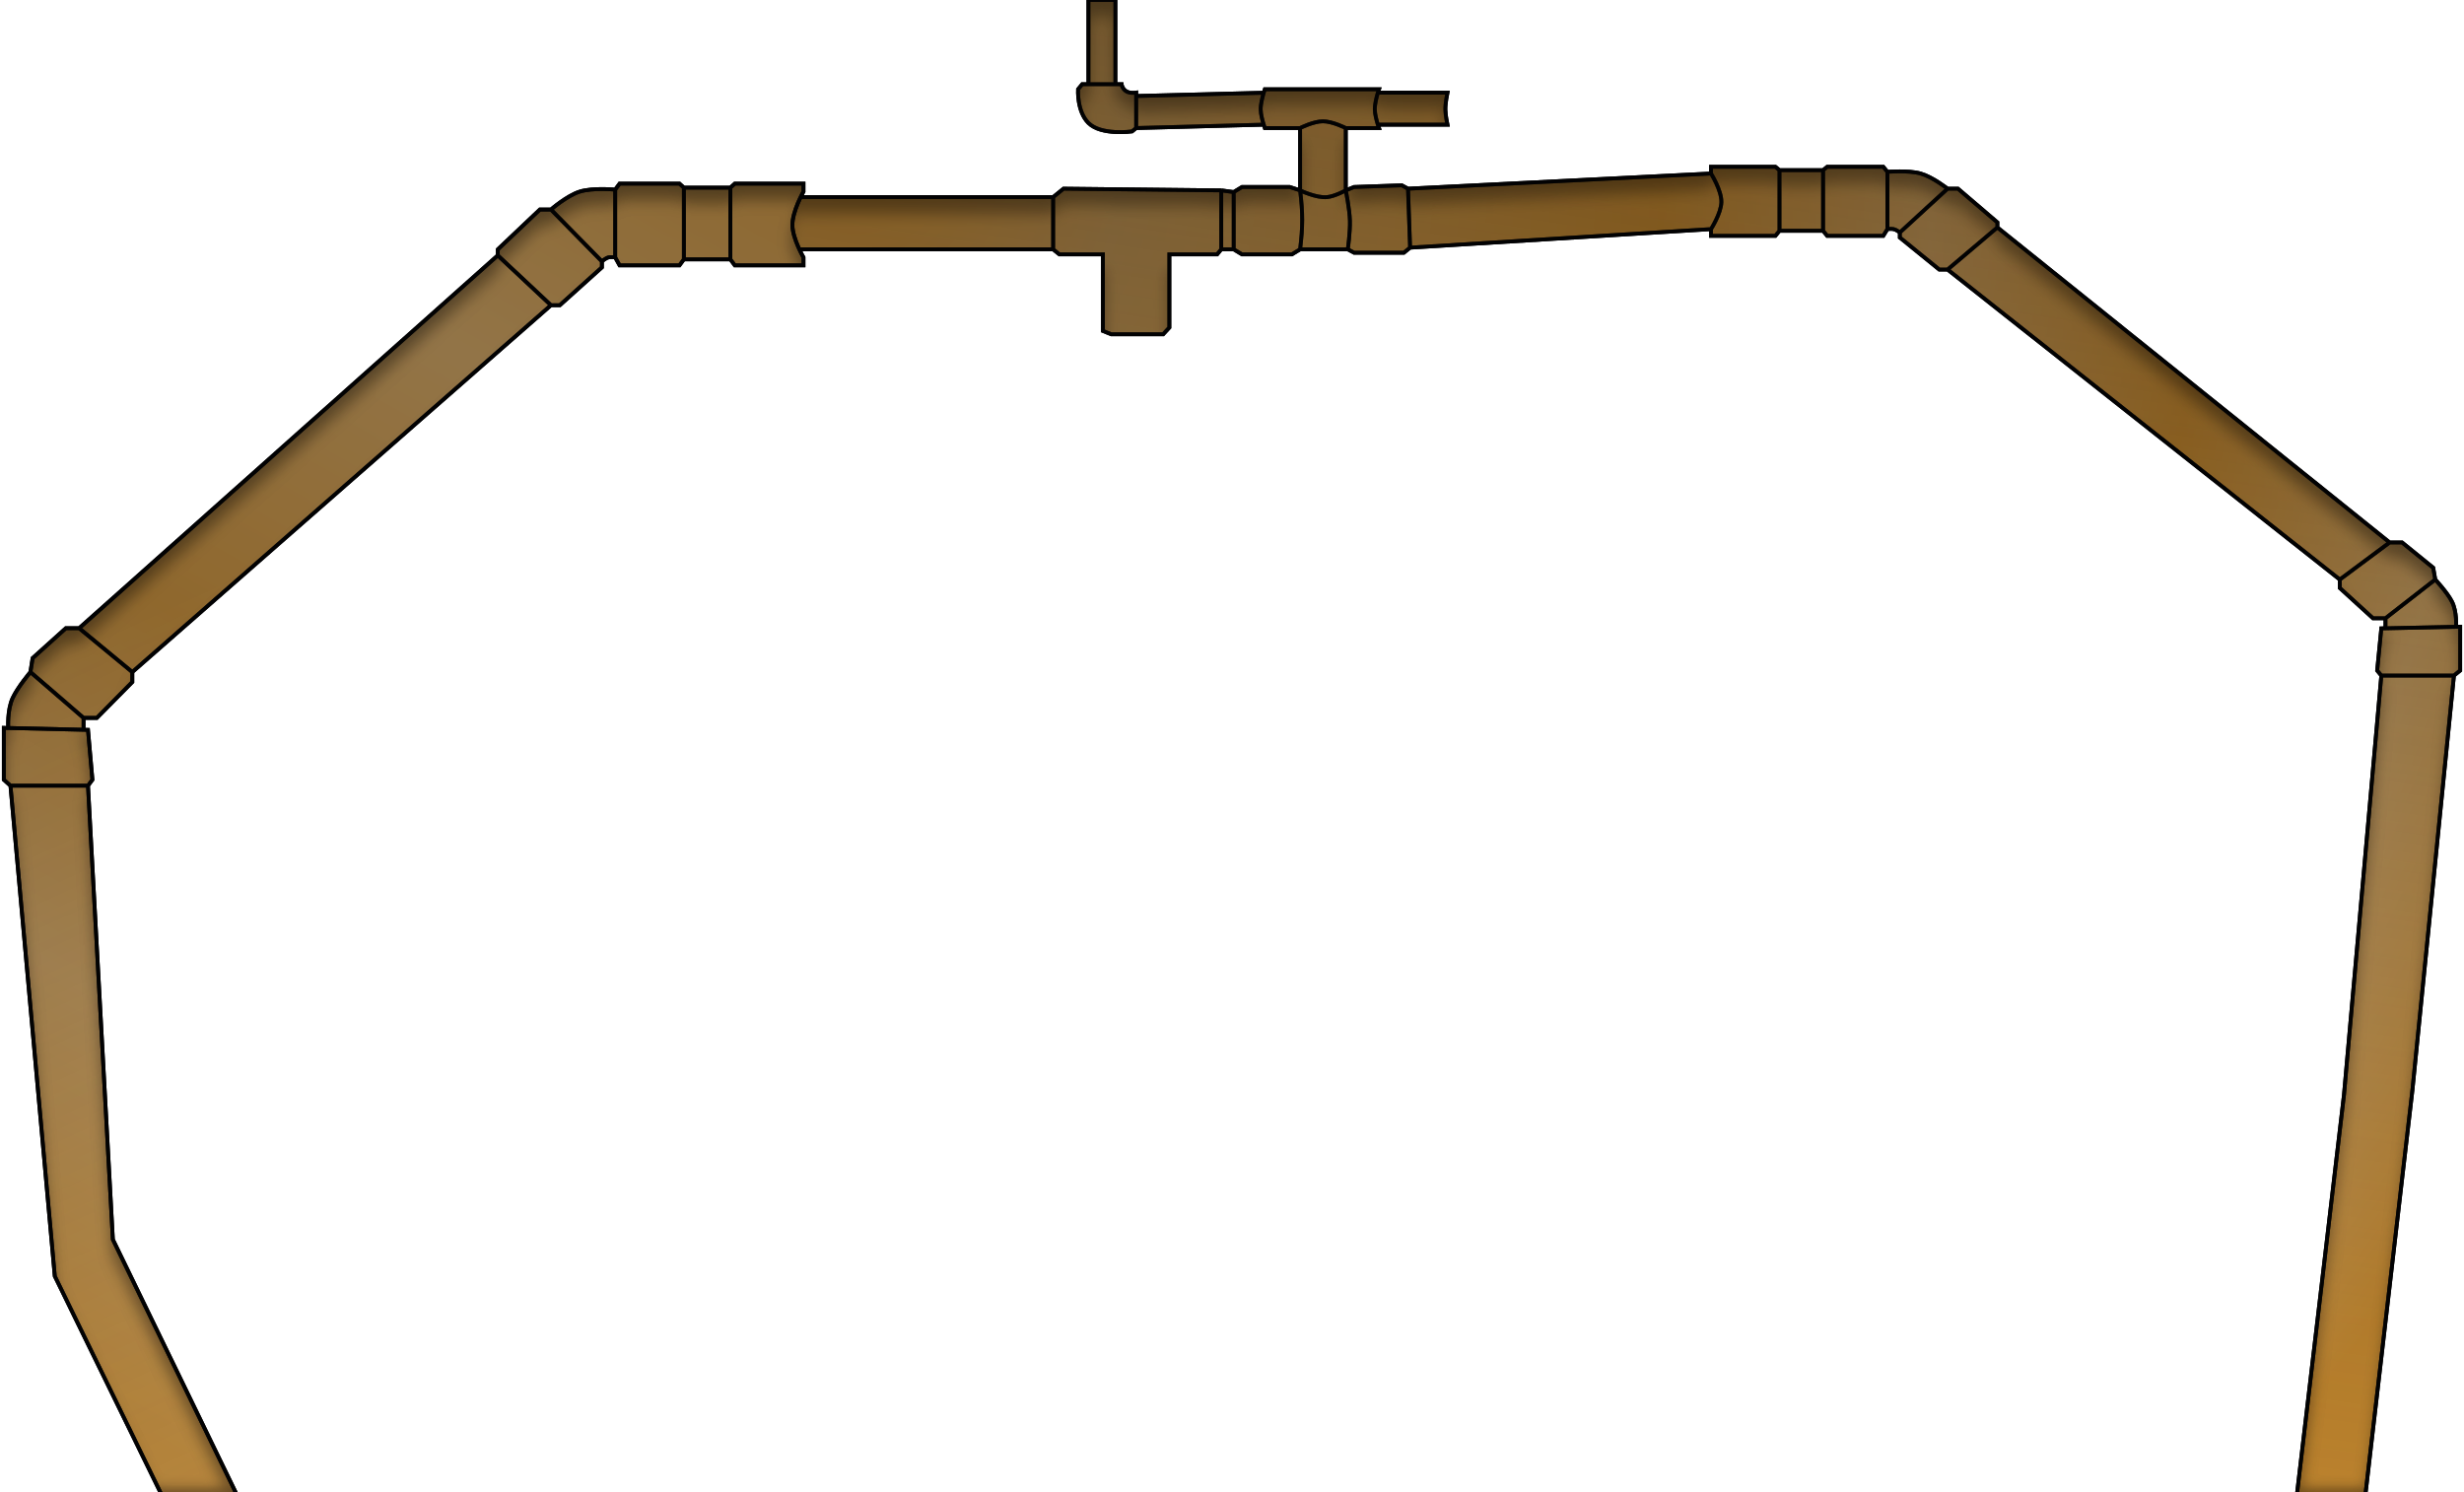
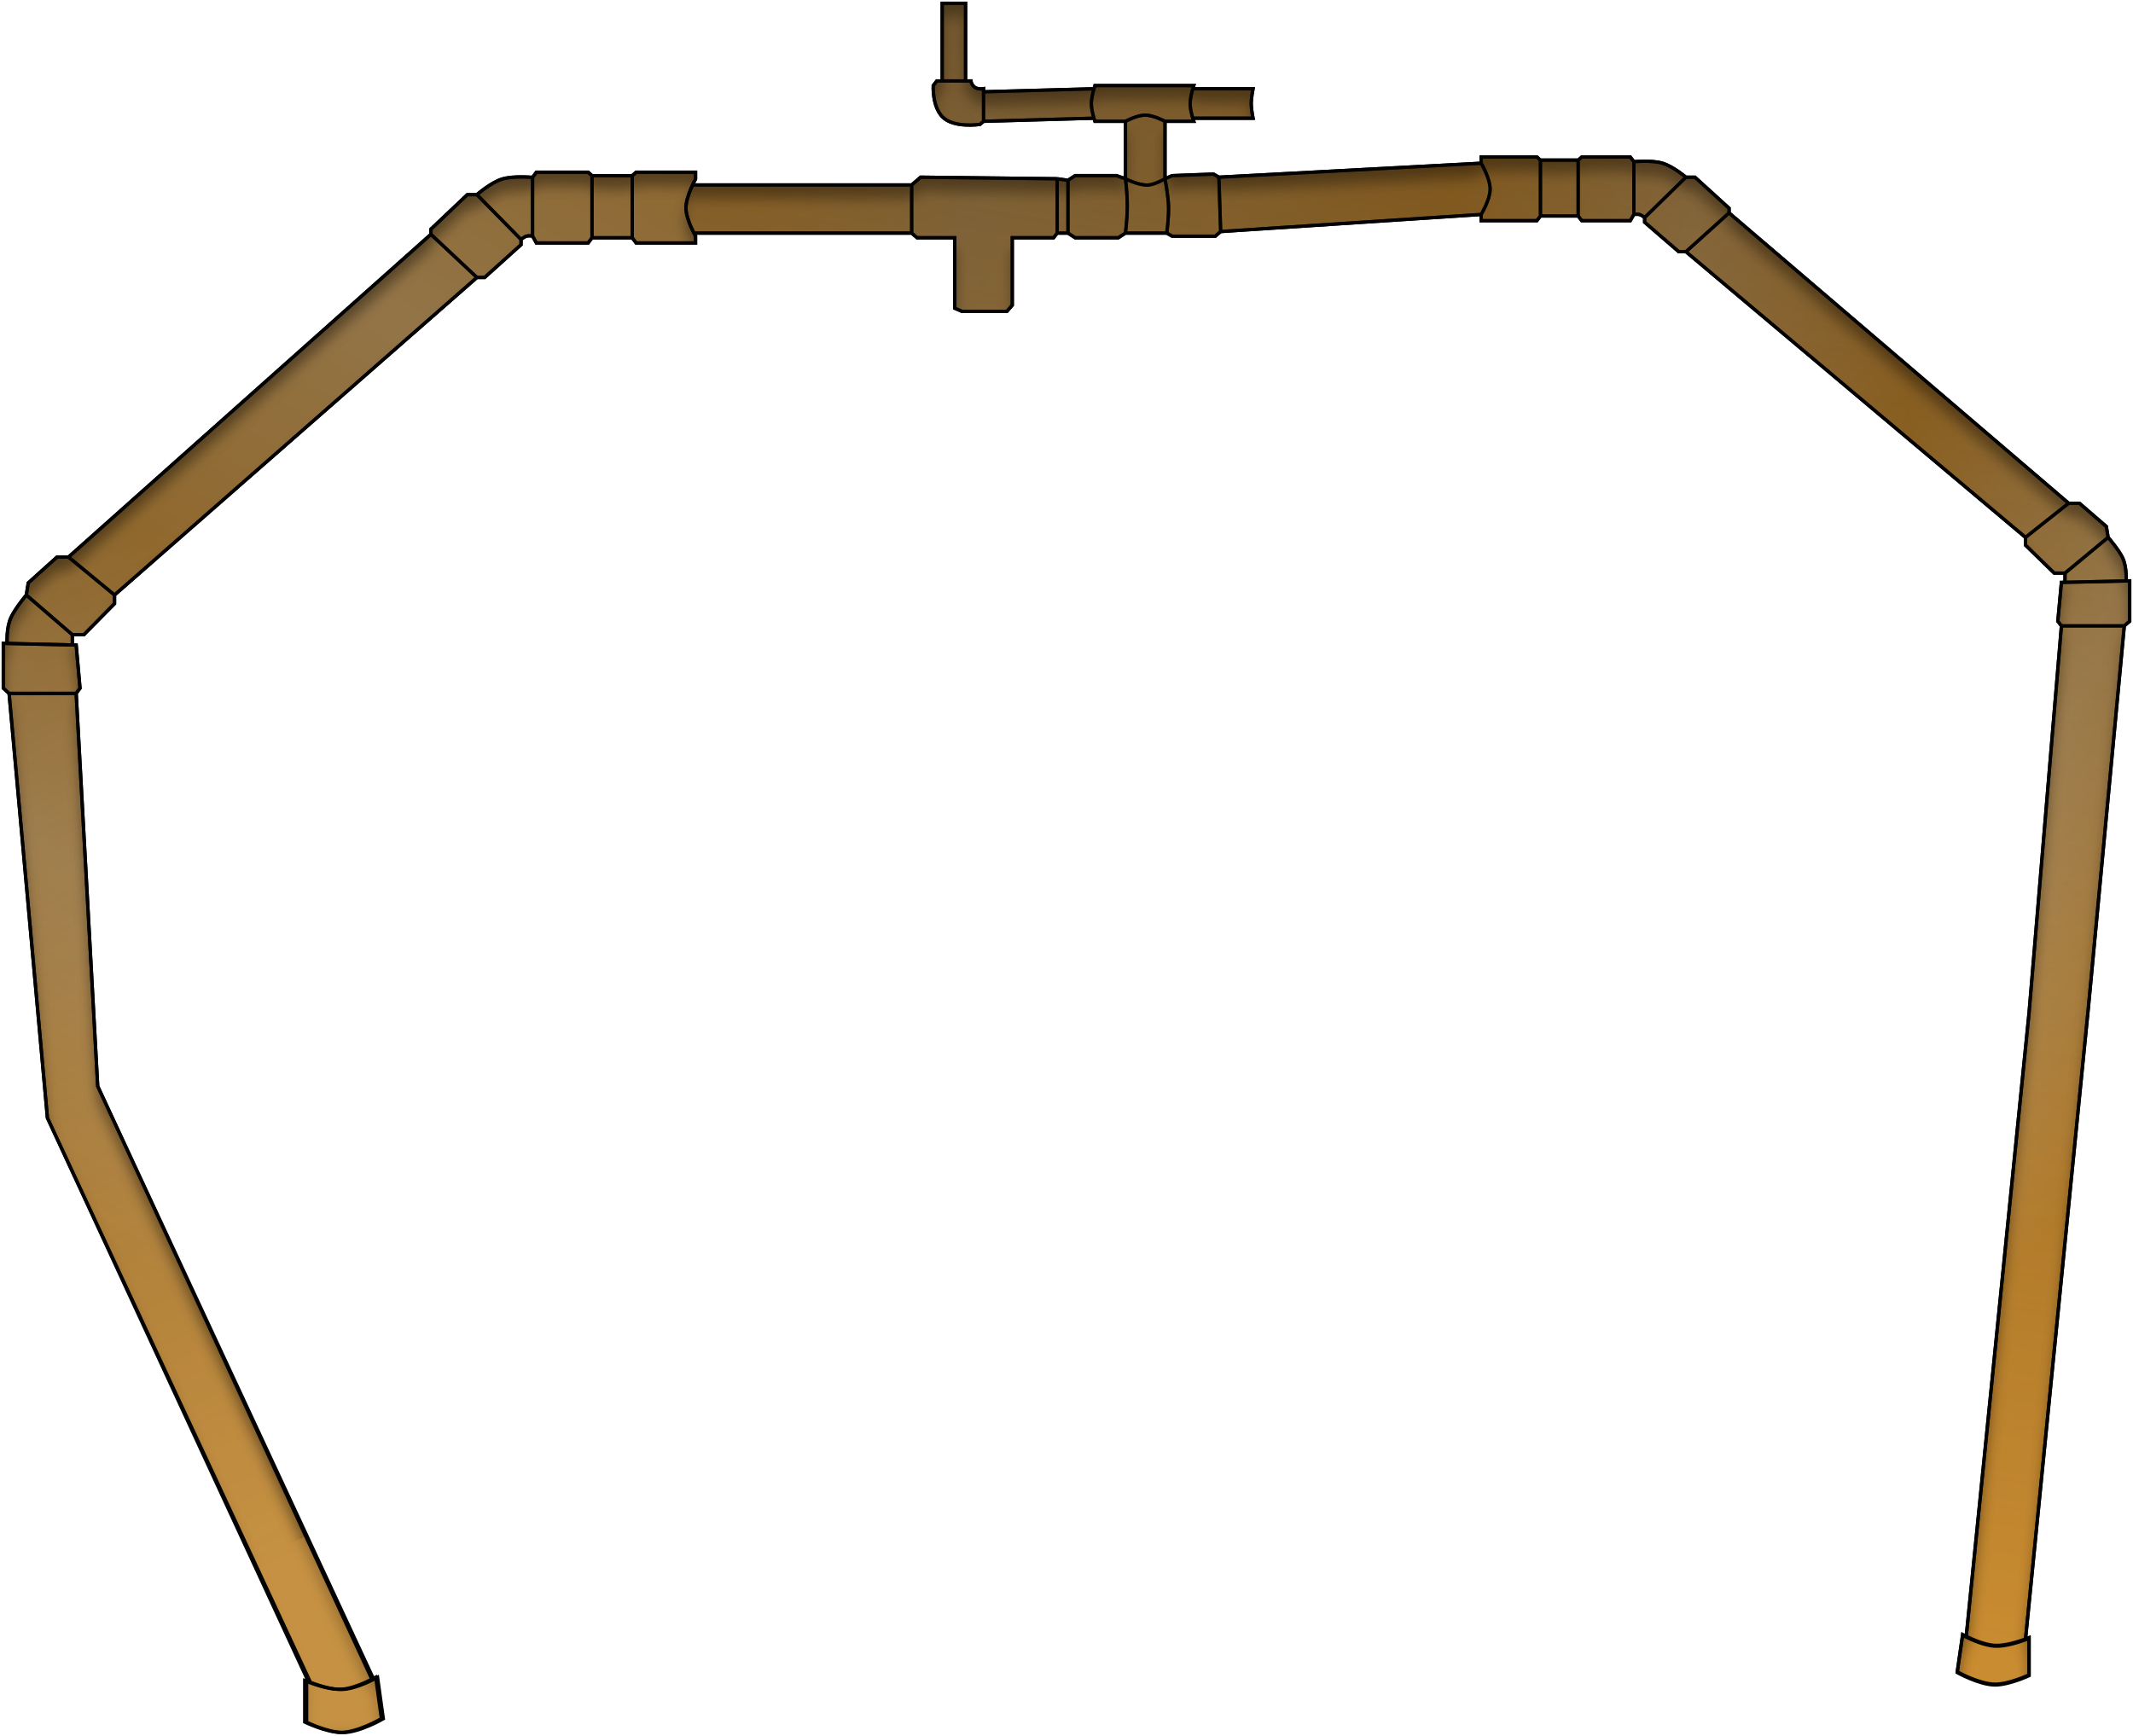
- <svg xmlns="http://www.w3.org/2000/svg" width="644" height="390" viewBox="0 0 644 390" fill="none">
+ <svg xmlns="http://www.w3.org/2000/svg" width="644" height="524" viewBox="0 0 644 524" fill="none">
  <g filter="url(#filter0_i_522_244)">
-     <path d="M613.711 449.174C613.711 449.174 607.625 451.844 603.405 451.816C598.645 451.784 592.015 448.293 592.015 448.293L593.642 437.724C593.642 437.724 594.05 437.934 594.727 438.245L612.626 286.246L622.389 176.592L621.304 175.271L622.389 164.261L623.474 164.238V161.619H620.219L611.541 153.692V151.49L509.028 70.46H506.859L496.553 62.093V60.772C496.553 60.772 495.663 60.055 494.926 59.891C494.313 59.756 493.299 59.891 493.299 59.891L492.214 61.653H477.569L476.485 60.332H465.094L464.01 61.653H447.195V59.892L368.548 64.736L366.921 66.057H353.903L352.276 65.176H339.801L337.631 66.497H324.614L322.444 65.176H319.19L318.105 66.497H305.63V85.619L304.003 87.381H290.443L288.273 86.5V66.497H276.883L275.256 65.176H205L206.627 51.524H275.256L277.968 49.322L319.19 49.763L322.444 50.203L324.614 48.882H337.089L339.801 49.763V33.469H330.58C330.58 33.469 330.456 33.122 330.291 32.588L296.952 33.469L295.867 34.35C295.867 34.35 287.828 35.495 284.477 32.148C281.401 29.075 281.765 23.34 281.765 23.34L282.849 22.019H284.477V0H291.528V22.019H293.155C293.155 22.019 293.241 23.055 294.24 23.78C295.238 24.506 296.952 24.221 296.952 24.221V25.102L330.291 24.245C330.456 23.695 330.58 23.34 330.58 23.34H360.412C360.412 23.34 360.291 23.684 360.13 24.221H378.311C378.311 24.221 377.745 26.896 377.769 28.625C377.79 30.182 378.311 32.588 378.311 32.588H360.122C360.287 33.122 360.412 33.469 360.412 33.469H351.734V49.763L353.903 48.882L366.378 48.442L368.005 49.322L447.195 45.359V43.598H464.01L465.094 44.478H476.485L477.569 43.598H492.214L493.299 44.919C493.299 44.919 498.771 44.45 501.977 45.359C505.139 46.255 509.028 49.322 509.028 49.322H511.74L522.046 58.13V59.451L624.559 141.802H627.813L635.949 148.408L636.491 151.49C636.491 151.49 639.618 154.856 640.83 157.215C642.222 159.922 641.915 163.844 641.915 163.844L643 163.821V175.271L641.373 176.592L630.525 284.925L612.626 439C613.303 438.765 613.711 438.605 613.711 438.605V449.174Z" fill="url(#paint0_radial_522_244)" />
+     <path d="M612.626 506C612.626 506 606.541 508.843 602.32 508.813C597.56 508.779 590.93 505.062 590.93 505.062L592.557 493.811C592.557 493.811 592.965 494.034 593.642 494.365L612.626 305.736L622.389 188.998L621.304 187.592L622.389 175.871L623.474 175.847V173.058H620.219L611.541 164.62V162.275L509.028 76.012H506.859L496.553 67.104V65.698C496.553 65.698 495.663 64.934 494.926 64.76C494.313 64.615 493.299 64.76 493.299 64.76L492.214 66.635H477.569L476.485 65.229H465.094L464.01 66.635H447.195V64.76L368.548 69.917L366.921 71.324H353.903L352.276 70.386H339.801L337.631 71.793H324.614L322.444 70.386H319.19L318.105 71.793H305.63V92.15L304.003 94.025H290.443L288.273 93.087V71.793H276.883L275.256 70.386H205L206.627 55.852H275.256L277.968 53.508L319.19 53.977L322.444 54.446L324.614 53.039H337.089L339.801 53.977V36.631H330.58C330.58 36.631 330.456 36.261 330.291 35.693L296.952 36.631L295.867 37.568C295.867 37.568 287.828 38.787 284.477 35.224C281.401 31.953 281.765 25.848 281.765 25.848L282.849 24.441H284.477V1H291.528V24.441H293.155C293.155 24.441 293.241 25.544 294.24 26.317C295.238 27.089 296.952 26.785 296.952 26.785V27.723L330.291 26.811C330.456 26.225 330.58 25.848 330.58 25.848H360.412C360.412 25.848 360.291 26.214 360.13 26.785H378.311C378.311 26.785 377.745 29.634 377.769 31.474C377.79 33.131 378.311 35.693 378.311 35.693H360.122C360.287 36.261 360.412 36.631 360.412 36.631H351.734V53.977L353.903 53.039L366.378 52.571L368.005 53.508L447.195 49.289V47.414H464.01L465.094 48.351H476.485L477.569 47.414H492.214L493.299 48.82C493.299 48.82 498.771 48.321 501.977 49.289C505.139 50.243 509.028 53.508 509.028 53.508H511.74L522.046 62.885V64.291L624.559 151.961H627.813L635.949 158.994L636.491 162.275C636.491 162.275 639.618 165.858 640.83 168.37C642.222 171.251 641.915 175.427 641.915 175.427L643 175.403V187.592L641.373 188.998L630.525 304.329L611.541 495.169C612.218 494.919 612.626 494.748 612.626 494.748V506Z" fill="url(#paint0_radial_522_244)" />
  </g>
-   <path d="M594.727 438.245C596.559 439.085 600.364 440.662 603.405 440.806C606.529 440.955 610.685 439.673 612.626 439M594.727 438.245C594.05 437.934 593.642 437.724 593.642 437.724L592.015 448.293C592.015 448.293 598.645 451.784 603.405 451.816C607.625 451.844 613.711 449.174 613.711 449.174V438.605C613.711 438.605 613.303 438.765 612.626 439M594.727 438.245L612.626 286.246L622.389 176.592M612.626 439L630.525 284.925L641.373 176.592M641.373 176.592H622.389M641.373 176.592L643 175.271V163.821L641.915 163.844M622.389 176.592L621.304 175.271L622.389 164.261L623.474 164.238M641.915 163.844L623.474 164.238M641.915 163.844C641.915 163.844 642.222 159.922 640.83 157.215C639.618 154.856 636.491 151.49 636.491 151.49M636.491 151.49L623.474 161.619M636.491 151.49L635.949 148.408L627.813 141.802H624.559M623.474 161.619V164.238M623.474 161.619H620.219L611.541 153.692V151.49M624.559 141.802L611.541 151.49M624.559 141.802L522.046 59.451M611.541 151.49L509.028 70.46M522.046 59.451L509.028 70.46M522.046 59.451V58.13L511.74 49.322H509.028M509.028 70.46H506.859L496.553 62.093V60.772M509.028 49.322L496.553 60.772M509.028 49.322C509.028 49.322 505.139 46.255 501.977 45.359C498.771 44.45 493.299 44.919 493.299 44.919M496.553 60.772C496.553 60.772 495.663 60.055 494.926 59.891C494.313 59.756 493.299 59.891 493.299 59.891M493.299 44.919V59.891M493.299 44.919L492.214 43.598H477.569L476.485 44.478M493.299 59.891L492.214 61.653H477.569L476.485 60.332M476.485 44.478V60.332M476.485 44.478H465.094M476.485 60.332H465.094M465.094 44.478V60.332M465.094 44.478L464.01 43.598H447.195V45.359M465.094 60.332L464.01 61.653H447.195V59.892M447.195 45.359C447.195 45.359 449.982 49.746 449.907 52.846C449.837 55.784 447.195 59.892 447.195 59.892M447.195 45.359L368.005 49.322M447.195 59.892L368.548 64.736M368.005 49.322L368.548 64.736M368.005 49.322L366.378 48.442L353.903 48.882L351.734 49.763M368.548 64.736L366.921 66.057H353.903L352.276 65.176M351.734 49.763C351.734 49.763 352.729 54.576 352.818 57.69C352.903 60.618 352.276 65.176 352.276 65.176M351.734 49.763V33.469M351.734 49.763C351.734 49.763 348.923 51.322 346.852 51.524C343.992 51.804 339.801 49.763 339.801 49.763M352.276 65.176H339.801M351.734 33.469C351.734 33.469 348.247 31.707 345.767 31.707C343.288 31.707 339.801 33.469 339.801 33.469M351.734 33.469H360.412C360.412 33.469 360.287 33.122 360.122 32.588M339.801 49.763V33.469M339.801 49.763L337.089 48.882H324.614L322.444 50.203M339.801 49.763C340.541 55.782 340.525 59.158 339.801 65.176M339.801 33.469H330.58C330.58 33.469 330.456 33.122 330.291 32.588M322.444 50.203V65.176M322.444 50.203L319.19 49.763M322.444 65.176L324.614 66.497H337.631L339.801 65.176M322.444 65.176H319.19M360.13 24.221C359.8 25.318 359.302 27.22 359.327 28.625C359.35 29.885 359.809 31.573 360.122 32.588M360.13 24.221C360.291 23.684 360.412 23.34 360.412 23.34H330.58C330.58 23.34 330.456 23.695 330.291 24.245M360.13 24.221H378.311C378.311 24.221 377.745 26.896 377.769 28.625C377.79 30.182 378.311 32.588 378.311 32.588H360.122M330.291 32.588C329.977 31.573 329.518 29.885 329.496 28.625C329.47 27.23 329.961 25.346 330.291 24.245M330.291 32.588L296.952 33.469M296.952 33.469V25.102M296.952 33.469L295.867 34.35C295.867 34.35 287.828 35.495 284.477 32.148C281.401 29.075 281.765 23.34 281.765 23.34L282.849 22.019H284.477M330.291 24.245L296.952 25.102M296.952 25.102V24.221C296.952 24.221 295.238 24.506 294.24 23.78C293.241 23.055 293.155 22.019 293.155 22.019H291.528M291.528 22.019V0H284.477V22.019M291.528 22.019H284.477M319.19 49.763V65.176M319.19 49.763L277.968 49.322L275.256 51.524M319.19 65.176L318.105 66.497H305.63V85.619L304.003 87.381H290.443L288.273 86.5V66.497H276.883L275.256 65.176M275.256 65.176V51.524M275.256 65.176H205L206.627 51.524H275.256" stroke="#020203" />
+   <path d="M593.642 494.365C595.474 495.26 599.279 496.939 602.32 497.092C605.444 497.25 609.6 495.886 611.541 495.169M593.642 494.365C592.965 494.034 592.557 493.811 592.557 493.811L590.93 505.062C590.93 505.062 597.56 508.779 602.32 508.813C606.541 508.843 612.626 506 612.626 506V494.748C612.626 494.748 612.218 494.919 611.541 495.169M593.642 494.365L612.626 305.736L622.389 188.998M611.541 495.169L630.525 304.329L641.373 188.998M641.373 188.998H622.389M641.373 188.998L643 187.592V175.403L641.915 175.427M622.389 188.998L621.304 187.592L622.389 175.871L623.474 175.847M641.915 175.427L623.474 175.847M641.915 175.427C641.915 175.427 642.222 171.251 640.83 168.37C639.618 165.858 636.491 162.275 636.491 162.275M636.491 162.275L623.474 173.058M636.491 162.275L635.949 158.994L627.813 151.961H624.559M623.474 173.058V175.847M623.474 173.058H620.219L611.541 164.62V162.275M624.559 151.961L611.541 162.275M624.559 151.961L522.046 64.291M611.541 162.275L509.028 76.012M522.046 64.291L509.028 76.012M522.046 64.291V62.885L511.74 53.508H509.028M509.028 76.012H506.859L496.553 67.104V65.698M509.028 53.508L496.553 65.698M509.028 53.508C509.028 53.508 505.139 50.243 501.977 49.289C498.771 48.321 493.299 48.82 493.299 48.82M496.553 65.698C496.553 65.698 495.663 64.934 494.926 64.76C494.313 64.615 493.299 64.76 493.299 64.76M493.299 48.82V64.76M493.299 48.82L492.214 47.414H477.569L476.485 48.351M493.299 64.76L492.214 66.635H477.569L476.485 65.229M476.485 48.351V65.229M476.485 48.351H465.094M476.485 65.229H465.094M465.094 48.351V65.229M465.094 48.351L464.01 47.414H447.195V49.289M465.094 65.229L464.01 66.635H447.195V64.76M447.195 49.289C447.195 49.289 449.982 53.959 449.907 57.259C449.837 60.387 447.195 64.76 447.195 64.76M447.195 49.289L368.005 53.508M447.195 64.76L368.548 69.917M368.005 53.508L368.548 69.917M368.005 53.508L366.378 52.571L353.903 53.039L351.734 53.977M368.548 69.917L366.921 71.324H353.903L352.276 70.386M351.734 53.977C351.734 53.977 352.729 59.101 352.818 62.416C352.903 65.533 352.276 70.386 352.276 70.386M351.734 53.977V36.631M351.734 53.977C351.734 53.977 348.923 55.637 346.852 55.852C343.992 56.15 339.801 53.977 339.801 53.977M352.276 70.386H339.801M351.734 36.631C351.734 36.631 348.247 34.755 345.767 34.755C343.288 34.755 339.801 36.631 339.801 36.631M351.734 36.631H360.412C360.412 36.631 360.287 36.261 360.122 35.693M339.801 53.977V36.631M339.801 53.977L337.089 53.039H324.614L322.444 54.446M339.801 53.977C340.541 60.385 340.525 63.979 339.801 70.386M339.801 36.631H330.58C330.58 36.631 330.456 36.261 330.291 35.693M322.444 54.446V70.386M322.444 54.446L319.19 53.977M322.444 70.386L324.614 71.793H337.631L339.801 70.386M322.444 70.386H319.19M360.13 26.785C359.8 27.953 359.302 29.978 359.327 31.474C359.35 32.815 359.809 34.613 360.122 35.693M360.13 26.785C360.291 26.214 360.412 25.848 360.412 25.848H330.58C330.58 25.848 330.456 26.225 330.291 26.811M360.13 26.785H378.311C378.311 26.785 377.745 29.634 377.769 31.474C377.79 33.131 378.311 35.693 378.311 35.693H360.122M330.291 35.693C329.977 34.613 329.518 32.815 329.496 31.474C329.47 29.989 329.961 27.983 330.291 26.811M330.291 35.693L296.952 36.631M296.952 36.631V27.723M296.952 36.631L295.867 37.568C295.867 37.568 287.828 38.787 284.477 35.224C281.401 31.953 281.765 25.848 281.765 25.848L282.849 24.441H284.477M330.291 26.811L296.952 27.723M296.952 27.723V26.785C296.952 26.785 295.238 27.089 294.24 26.317C293.241 25.544 293.155 24.441 293.155 24.441H291.528M291.528 24.441V1H284.477V24.441M291.528 24.441H284.477M319.19 53.977V70.386M319.19 53.977L277.968 53.508L275.256 55.852M319.19 70.386L318.105 71.793H305.63V92.15L304.003 94.025H290.443L288.273 93.087V71.793H276.883L275.256 70.386M275.256 70.386V55.852M275.256 70.386H205L206.627 55.852H275.256" stroke="#020203" />
  <g filter="url(#filter1_i_522_244)">
-     <path d="M613.711 449.174C613.711 449.174 607.625 451.844 603.405 451.816C598.645 451.784 592.015 448.293 592.015 448.293L593.642 437.724C593.642 437.724 594.05 437.934 594.727 438.245L612.626 286.246L622.389 176.592L621.304 175.271L622.389 164.261L623.474 164.238V161.619H620.219L611.541 153.692V151.49L509.028 70.46H506.859L496.553 62.093V60.772C496.553 60.772 495.663 60.055 494.926 59.891C494.313 59.756 493.299 59.891 493.299 59.891L492.214 61.653H477.569L476.485 60.332H465.094L464.01 61.653H447.195V59.892L368.548 64.736L366.921 66.057H353.903L352.276 65.176H339.801L337.631 66.497H324.614L322.444 65.176H319.19L318.105 66.497H305.63V85.619L304.003 87.381H290.443L288.273 86.5V66.497H276.883L275.256 65.176H205L206.627 51.524H275.256L277.968 49.322L319.19 49.763L322.444 50.203L324.614 48.882H337.089L339.801 49.763V33.469H330.58C330.58 33.469 330.456 33.122 330.291 32.588L296.952 33.469L295.867 34.35C295.867 34.35 287.828 35.495 284.477 32.148C281.401 29.075 281.765 23.34 281.765 23.34L282.849 22.019H284.477V0H291.528V22.019H293.155C293.155 22.019 293.241 23.055 294.24 23.78C295.238 24.506 296.952 24.221 296.952 24.221V25.102L330.291 24.245C330.456 23.695 330.58 23.34 330.58 23.34H360.412C360.412 23.34 360.291 23.684 360.13 24.221H378.311C378.311 24.221 377.745 26.896 377.769 28.625C377.79 30.182 378.311 32.588 378.311 32.588H360.122C360.287 33.122 360.412 33.469 360.412 33.469H351.734V49.763L353.903 48.882L366.378 48.442L368.005 49.322L447.195 45.359V43.598H464.01L465.094 44.478H476.485L477.569 43.598H492.214L493.299 44.919C493.299 44.919 498.771 44.45 501.977 45.359C505.139 46.255 509.028 49.322 509.028 49.322H511.74L522.046 58.13V59.451L624.559 141.802H627.813L635.949 148.408L636.491 151.49C636.491 151.49 639.618 154.856 640.83 157.215C642.222 159.922 641.915 163.844 641.915 163.844L643 163.821V175.271L641.373 176.592L630.525 284.925L612.626 439C613.303 438.765 613.711 438.605 613.711 438.605V449.174Z" fill="url(#paint1_linear_522_244)" fill-opacity="0.65" />
+     <path d="M612.626 505.752C612.626 505.752 606.541 508.594 602.32 508.565C597.56 508.531 590.93 504.814 590.93 504.814L592.557 493.562C592.557 493.562 592.965 493.786 593.642 494.117L612.626 305.736L622.389 188.998L621.304 187.592L622.389 175.871L623.474 175.847V173.058H620.219L611.541 164.62V162.275L509.028 76.012H506.859L496.553 67.104V65.698C496.553 65.698 495.663 64.934 494.926 64.76C494.313 64.615 493.299 64.76 493.299 64.76L492.214 66.635H477.569L476.485 65.229H465.094L464.01 66.635H447.195V64.76L368.548 69.917L366.921 71.324H353.903L352.276 70.386H339.801L337.631 71.793H324.614L322.444 70.386H319.19L318.105 71.793H305.63V92.15L304.003 94.025H290.443L288.273 93.087V71.793H276.883L275.256 70.386H205L206.627 55.852H275.256L277.968 53.508L319.19 53.977L322.444 54.446L324.614 53.039H337.089L339.801 53.977V36.631H330.58C330.58 36.631 330.456 36.261 330.291 35.693L296.952 36.631L295.867 37.568C295.867 37.568 287.828 38.787 284.477 35.224C281.401 31.953 281.765 25.848 281.765 25.848L282.849 24.441H284.477V1H291.528V24.441H293.155C293.155 24.441 293.241 25.544 294.24 26.317C295.238 27.089 296.952 26.785 296.952 26.785V27.723L330.291 26.811C330.456 26.225 330.58 25.848 330.58 25.848H360.412C360.412 25.848 360.291 26.214 360.13 26.785H378.311C378.311 26.785 377.745 29.634 377.769 31.474C377.79 33.131 378.311 35.693 378.311 35.693H360.122C360.287 36.261 360.412 36.631 360.412 36.631H351.734V53.977L353.903 53.039L366.378 52.571L368.005 53.508L447.195 49.289V47.414H464.01L465.094 48.351H476.485L477.569 47.414H492.214L493.299 48.82C493.299 48.82 498.771 48.321 501.977 49.289C505.139 50.243 509.028 53.508 509.028 53.508H511.74L522.046 62.885V64.291L624.559 151.961H627.813L635.949 158.994L636.491 162.275C636.491 162.275 639.618 165.858 640.83 168.37C642.222 171.251 641.915 175.427 641.915 175.427L643 175.403V187.592L641.373 188.998L630.525 304.329L611.541 494.921C612.218 494.671 612.626 494.5 612.626 494.5V505.752Z" fill="url(#paint1_linear_522_244)" fill-opacity="0.65" />
  </g>
-   <path d="M594.727 438.245C596.559 439.085 600.364 440.662 603.405 440.806C606.529 440.955 610.685 439.673 612.626 439M594.727 438.245C594.05 437.934 593.642 437.724 593.642 437.724L592.015 448.293C592.015 448.293 598.645 451.784 603.405 451.816C607.625 451.844 613.711 449.174 613.711 449.174V438.605C613.711 438.605 613.303 438.765 612.626 439M594.727 438.245L612.626 286.246L622.389 176.592M612.626 439L630.525 284.925L641.373 176.592M641.373 176.592H622.389M641.373 176.592L643 175.271V163.821L641.915 163.844M622.389 176.592L621.304 175.271L622.389 164.261L623.474 164.238M641.915 163.844L623.474 164.238M641.915 163.844C641.915 163.844 642.222 159.922 640.83 157.215C639.618 154.856 636.491 151.49 636.491 151.49M636.491 151.49L623.474 161.619M636.491 151.49L635.949 148.408L627.813 141.802H624.559M623.474 161.619V164.238M623.474 161.619H620.219L611.541 153.692V151.49M624.559 141.802L611.541 151.49M624.559 141.802L522.046 59.451M611.541 151.49L509.028 70.46M522.046 59.451L509.028 70.46M522.046 59.451V58.13L511.74 49.322H509.028M509.028 70.46H506.859L496.553 62.093V60.772M509.028 49.322L496.553 60.772M509.028 49.322C509.028 49.322 505.139 46.255 501.977 45.359C498.771 44.45 493.299 44.919 493.299 44.919M496.553 60.772C496.553 60.772 495.663 60.055 494.926 59.891C494.313 59.756 493.299 59.891 493.299 59.891M493.299 44.919V59.891M493.299 44.919L492.214 43.598H477.569L476.485 44.478M493.299 59.891L492.214 61.653H477.569L476.485 60.332M476.485 44.478V60.332M476.485 44.478H465.094M476.485 60.332H465.094M465.094 44.478V60.332M465.094 44.478L464.01 43.598H447.195V45.359M465.094 60.332L464.01 61.653H447.195V59.892M447.195 45.359C447.195 45.359 449.982 49.746 449.907 52.846C449.837 55.784 447.195 59.892 447.195 59.892M447.195 45.359L368.005 49.322M447.195 59.892L368.548 64.736M368.005 49.322L368.548 64.736M368.005 49.322L366.378 48.442L353.903 48.882L351.734 49.763M368.548 64.736L366.921 66.057H353.903L352.276 65.176M351.734 49.763C351.734 49.763 352.729 54.576 352.818 57.69C352.903 60.618 352.276 65.176 352.276 65.176M351.734 49.763V33.469M351.734 49.763C351.734 49.763 348.923 51.322 346.852 51.524C343.992 51.804 339.801 49.763 339.801 49.763M352.276 65.176H339.801M351.734 33.469C351.734 33.469 348.247 31.707 345.767 31.707C343.288 31.707 339.801 33.469 339.801 33.469M351.734 33.469H360.412C360.412 33.469 360.287 33.122 360.122 32.588M339.801 49.763V33.469M339.801 49.763L337.089 48.882H324.614L322.444 50.203M339.801 49.763C340.541 55.782 340.525 59.158 339.801 65.176M339.801 33.469H330.58C330.58 33.469 330.456 33.122 330.291 32.588M322.444 50.203V65.176M322.444 50.203L319.19 49.763M322.444 65.176L324.614 66.497H337.631L339.801 65.176M322.444 65.176H319.19M360.13 24.221C359.8 25.318 359.302 27.22 359.327 28.625C359.35 29.885 359.809 31.573 360.122 32.588M360.13 24.221C360.291 23.684 360.412 23.34 360.412 23.34H330.58C330.58 23.34 330.456 23.695 330.291 24.245M360.13 24.221H378.311C378.311 24.221 377.745 26.896 377.769 28.625C377.79 30.182 378.311 32.588 378.311 32.588H360.122M330.291 32.588C329.977 31.573 329.518 29.885 329.496 28.625C329.47 27.23 329.961 25.346 330.291 24.245M330.291 32.588L296.952 33.469M296.952 33.469V25.102M296.952 33.469L295.867 34.35C295.867 34.35 287.828 35.495 284.477 32.148C281.401 29.075 281.765 23.34 281.765 23.34L282.849 22.019H284.477M330.291 24.245L296.952 25.102M296.952 25.102V24.221C296.952 24.221 295.238 24.506 294.24 23.78C293.241 23.055 293.155 22.019 293.155 22.019H291.528M291.528 22.019V0H284.477V22.019M291.528 22.019H284.477M319.19 49.763V65.176M319.19 49.763L277.968 49.322L275.256 51.524M319.19 65.176L318.105 66.497H305.63V85.619L304.003 87.381H290.443L288.273 86.5V66.497H276.883L275.256 65.176M275.256 65.176V51.524M275.256 65.176H205L206.627 51.524H275.256" stroke="#020203" />
+   <path d="M593.642 494.117C595.474 495.012 599.279 496.691 602.32 496.844C605.444 497.002 609.6 495.637 611.541 494.921M593.642 494.117C592.965 493.786 592.557 493.562 592.557 493.562L590.93 504.814C590.93 504.814 597.56 508.531 602.32 508.565C606.541 508.594 612.626 505.752 612.626 505.752V494.5C612.626 494.5 612.218 494.671 611.541 494.921M593.642 494.117L612.626 305.736L622.389 188.998M611.541 494.921L630.525 304.329L641.373 188.998M641.373 188.998H622.389M641.373 188.998L643 187.592V175.403L641.915 175.427M622.389 188.998L621.304 187.592L622.389 175.871L623.474 175.847M641.915 175.427L623.474 175.847M641.915 175.427C641.915 175.427 642.222 171.251 640.83 168.37C639.618 165.858 636.491 162.275 636.491 162.275M636.491 162.275L623.474 173.058M636.491 162.275L635.949 158.994L627.813 151.961H624.559M623.474 173.058V175.847M623.474 173.058H620.219L611.541 164.62V162.275M624.559 151.961L611.541 162.275M624.559 151.961L522.046 64.291M611.541 162.275L509.028 76.012M522.046 64.291L509.028 76.012M522.046 64.291V62.885L511.74 53.508H509.028M509.028 76.012H506.859L496.553 67.104V65.698M509.028 53.508L496.553 65.698M509.028 53.508C509.028 53.508 505.139 50.243 501.977 49.289C498.771 48.321 493.299 48.82 493.299 48.82M496.553 65.698C496.553 65.698 495.663 64.934 494.926 64.76C494.313 64.615 493.299 64.76 493.299 64.76M493.299 48.82V64.76M493.299 48.82L492.214 47.414H477.569L476.485 48.351M493.299 64.76L492.214 66.635H477.569L476.485 65.229M476.485 48.351V65.229M476.485 48.351H465.094M476.485 65.229H465.094M465.094 48.351V65.229M465.094 48.351L464.01 47.414H447.195V49.289M465.094 65.229L464.01 66.635H447.195V64.76M447.195 49.289C447.195 49.289 449.982 53.959 449.907 57.259C449.837 60.387 447.195 64.76 447.195 64.76M447.195 49.289L368.005 53.508M447.195 64.76L368.548 69.917M368.005 53.508L368.548 69.917M368.005 53.508L366.378 52.571L353.903 53.039L351.734 53.977M368.548 69.917L366.921 71.324H353.903L352.276 70.386M351.734 53.977C351.734 53.977 352.729 59.101 352.818 62.416C352.903 65.533 352.276 70.386 352.276 70.386M351.734 53.977V36.631M351.734 53.977C351.734 53.977 348.923 55.637 346.852 55.852C343.992 56.15 339.801 53.977 339.801 53.977M352.276 70.386H339.801M351.734 36.631C351.734 36.631 348.247 34.755 345.767 34.755C343.288 34.755 339.801 36.631 339.801 36.631M351.734 36.631H360.412C360.412 36.631 360.287 36.261 360.122 35.693M339.801 53.977V36.631M339.801 53.977L337.089 53.039H324.614L322.444 54.446M339.801 53.977C340.541 60.385 340.525 63.979 339.801 70.386M339.801 36.631H330.58C330.58 36.631 330.456 36.261 330.291 35.693M322.444 54.446V70.386M322.444 54.446L319.19 53.977M322.444 70.386L324.614 71.793H337.631L339.801 70.386M322.444 70.386H319.19M360.13 26.785C359.8 27.953 359.302 29.978 359.327 31.474C359.35 32.815 359.809 34.613 360.122 35.693M360.13 26.785C360.291 26.214 360.412 25.848 360.412 25.848H330.58C330.58 25.848 330.456 26.225 330.291 26.811M360.13 26.785H378.311C378.311 26.785 377.745 29.634 377.769 31.474C377.79 33.131 378.311 35.693 378.311 35.693H360.122M330.291 35.693C329.977 34.613 329.518 32.815 329.496 31.474C329.47 29.989 329.961 27.983 330.291 26.811M330.291 35.693L296.952 36.631M296.952 36.631V27.723M296.952 36.631L295.867 37.568C295.867 37.568 287.828 38.787 284.477 35.224C281.401 31.953 281.765 25.848 281.765 25.848L282.849 24.441H284.477M330.291 26.811L296.952 27.723M296.952 27.723V26.785C296.952 26.785 295.238 27.089 294.24 26.317C293.241 25.544 293.155 24.441 293.155 24.441H291.528M291.528 24.441V1H284.477V24.441M291.528 24.441H284.477M319.19 53.977V70.386M319.19 53.977L277.968 53.508L275.256 55.852M319.19 70.386L318.105 71.793H305.63V92.15L304.003 94.025H290.443L288.273 93.087V71.793H276.883L275.256 70.386M275.256 70.386V55.852M275.256 70.386H205L206.627 55.852H275.256" stroke="#020203" />
  <g filter="url(#filter2_i_522_244)">
-     <path d="M66.842 455.542C66.842 455.542 73.337 458.702 77.842 458.669C82.923 458.632 90 454.5 90 454.5L88.263 441.993C88.263 441.993 87.828 442.242 87.105 442.609L29.5 324L23 205.38L24.158 203.817L23 190.789L21.842 190.761V187.662H25.316L34.579 178.281V175.676L144 79.788H146.316L157.316 69.887V68.324C157.316 68.324 158.266 67.475 159.053 67.281C159.707 67.121 160.789 67.281 160.789 67.281L161.947 69.366H177.579L178.737 67.803H190.895L192.053 69.366H210V67.282C210 67.282 207.181 62.421 207.105 58.944C207.026 55.276 210 50.084 210 50.084V48H192.053L190.895 49.042H178.737L177.579 48H161.947L160.789 49.563C160.789 49.563 154.948 49.009 151.526 50.084C148.151 51.145 144 54.775 144 54.775H141.105L130.105 65.197V66.76L20.684 164.211H17.21L8.526 172.028L7.947 175.676C7.947 175.676 4.61 179.658 3.316 182.45C1.831 185.653 2.158 190.295 2.158 190.295L1 190.267V203.817L2.737 205.38L14.316 333.577L68 443.503C67.277 443.225 66.842 443.035 66.842 443.035V455.542Z" fill="url(#paint2_linear_522_244)" />
+     <path d="M92 520.007C92 520.007 98.495 523.167 103 523.134C108.081 523.097 115.158 518.965 115.158 518.965L113.421 506.458C113.421 506.458 112.986 506.706 112.263 507.074L29.5 328L23 209.38L24.158 207.817L23 194.789L21.842 194.761V191.662H25.316L34.579 182.281V179.676L144 83.788H146.316L157.316 73.887V72.324C157.316 72.324 158.266 71.475 159.053 71.281C159.707 71.121 160.789 71.281 160.789 71.281L161.947 73.366H177.579L178.737 71.803H190.895L192.053 73.366H210V71.282C210 71.282 207.181 66.421 207.105 62.944C207.026 59.276 210 54.084 210 54.084V52H192.053L190.895 53.042H178.737L177.579 52H161.947L160.789 53.563C160.789 53.563 154.948 53.009 151.526 54.084C148.151 55.145 144 58.775 144 58.775H141.105L130.105 69.197V70.76L20.684 168.211H17.21L8.526 176.028L7.947 179.676C7.947 179.676 4.61 183.658 3.316 186.45C1.831 189.653 2.158 194.295 2.158 194.295L1 194.267V207.817L2.737 209.38L14.316 337.577L93.158 507.968C92.435 507.69 92 507.5 92 507.5V520.007Z" fill="url(#paint2_linear_522_244)" />
  </g>
-   <path d="M87.105 442.609C85.15 443.604 81.088 445.47 77.842 445.641C74.508 445.816 70.072 444.299 68 443.503M87.105 442.609C87.828 442.242 88.263 441.993 88.263 441.993L90 454.5C90 454.5 82.923 458.632 77.842 458.669C73.337 458.702 66.842 455.542 66.842 455.542V443.035C66.842 443.035 67.277 443.225 68 443.503M87.105 442.609L29.5 324L23 205.38M68 443.503L14.316 333.577L2.737 205.38M2.737 205.38H23M2.737 205.38L1 203.817V190.267L2.158 190.295M23 205.38L24.158 203.817L23 190.789L21.842 190.761M2.158 190.295L21.842 190.761M2.158 190.295C2.158 190.295 1.831 185.653 3.316 182.45C4.61 179.658 7.947 175.676 7.947 175.676M7.947 175.676L21.842 187.662M7.947 175.676L8.526 172.028L17.21 164.211H20.684M21.842 187.662V190.761M21.842 187.662H25.316L34.579 178.281V175.676M20.684 164.211L34.579 175.676M20.684 164.211L130.105 66.76M34.579 175.676L144 79.788M130.105 66.76L144 79.788M130.105 66.76V65.197L141.105 54.775H144M144 79.788H146.316L157.316 69.887V68.324M144 54.775L157.316 68.324M144 54.775C144 54.775 148.151 51.145 151.526 50.084C154.948 49.009 160.789 49.563 160.789 49.563M157.316 68.324C157.316 68.324 158.266 67.475 159.053 67.281C159.707 67.121 160.789 67.281 160.789 67.281M160.789 49.563V67.281M160.789 49.563L161.947 48H177.579L178.737 49.042M160.789 67.281L161.947 69.366H177.579L178.737 67.803M178.737 49.042V67.803M178.737 49.042H190.895M178.737 67.803H190.895M190.895 49.042V67.803M190.895 49.042L192.053 48H210V50.084C210 50.084 207.026 55.276 207.105 58.944C207.181 62.421 210 67.282 210 67.282V69.366H192.053L190.895 67.803" stroke="#020203" />
+   <path d="M112.263 507.074C110.308 508.069 106.246 509.935 103 510.106C99.666 510.281 95.23 508.764 93.158 507.968M112.263 507.074C112.986 506.706 113.421 506.458 113.421 506.458L115.158 518.965C115.158 518.965 108.081 523.097 103 523.134C98.495 523.167 92 520.007 92 520.007V507.5C92 507.5 92.435 507.69 93.158 507.968M112.263 507.074L29.5 328L23 209.38M93.158 507.968L14.316 337.577L2.737 209.38M2.737 209.38H23M2.737 209.38L1 207.817V194.267L2.158 194.295M23 209.38L24.158 207.817L23 194.789L21.842 194.761M2.158 194.295L21.842 194.761M2.158 194.295C2.158 194.295 1.831 189.653 3.316 186.45C4.61 183.658 7.947 179.676 7.947 179.676M7.947 179.676L21.842 191.662M7.947 179.676L8.526 176.028L17.21 168.211H20.684M21.842 191.662V194.761M21.842 191.662H25.316L34.579 182.281V179.676M20.684 168.211L34.579 179.676M20.684 168.211L130.105 70.76M34.579 179.676L144 83.788M130.105 70.76L144 83.788M130.105 70.76V69.197L141.105 58.775H144M144 83.788H146.316L157.316 73.887V72.324M144 58.775L157.316 72.324M144 58.775C144 58.775 148.151 55.145 151.526 54.084C154.948 53.009 160.789 53.563 160.789 53.563M157.316 72.324C157.316 72.324 158.266 71.475 159.053 71.281C159.707 71.121 160.789 71.281 160.789 71.281M160.789 53.563V71.281M160.789 53.563L161.947 52H177.579L178.737 53.042M160.789 71.281L161.947 73.366H177.579L178.737 71.803M178.737 53.042V71.803M178.737 53.042H190.895M178.737 71.803H190.895M190.895 53.042V71.803M190.895 53.042L192.053 52H210V54.084C210 54.084 207.026 59.276 207.105 62.944C207.181 66.421 210 71.282 210 71.282V73.366H192.053L190.895 71.803" stroke="#020203" />
  <g filter="url(#filter3_i_522_244)">
-     <path d="M66.842 455.542C66.842 455.542 73.337 458.702 77.842 458.669C82.923 458.632 90 454.5 90 454.5L88.263 441.993C88.263 441.993 87.828 442.242 87.105 442.609L29.5 324L23 205.38L24.158 203.817L23 190.789L21.842 190.761V187.662H25.316L34.579 178.281V175.676L144 79.788H146.316L157.316 69.887V68.324C157.316 68.324 158.266 67.475 159.053 67.281C159.707 67.121 160.789 67.281 160.789 67.281L161.947 69.366H177.579L178.737 67.803H190.895L192.053 69.366H210V67.282C210 67.282 207.181 62.421 207.105 58.944C207.026 55.276 210 50.084 210 50.084V48H192.053L190.895 49.042H178.737L177.579 48H161.947L160.789 49.563C160.789 49.563 154.948 49.009 151.526 50.084C148.151 51.145 144 54.775 144 54.775H141.105L130.105 65.197V66.76L20.684 164.211H17.21L8.526 172.028L7.947 175.676C7.947 175.676 4.61 179.658 3.316 182.45C1.831 185.653 2.158 190.295 2.158 190.295L1 190.267V203.817L2.737 205.38L14.316 333.577L68 443.503C67.277 443.225 66.842 443.035 66.842 443.035V455.542Z" fill="url(#paint3_linear_522_244)" fill-opacity="0.4" />
+     <path d="M92.579 520.049C92.579 520.049 99.074 523.209 103.579 523.176C108.66 523.139 115.737 519.007 115.737 519.007L114 506.5C114 506.5 113.565 506.749 112.842 507.116L29.5 328L23 209.38L24.158 207.817L23 194.789L21.842 194.761V191.662H25.316L34.579 182.281V179.676L144 83.788H146.316L157.316 73.887V72.324C157.316 72.324 158.266 71.475 159.053 71.281C159.707 71.121 160.789 71.281 160.789 71.281L161.947 73.366H177.579L178.737 71.803H190.895L192.053 73.366H210V71.282C210 71.282 207.181 66.421 207.105 62.944C207.026 59.276 210 54.084 210 54.084V52H192.053L190.895 53.042H178.737L177.579 52H161.947L160.789 53.563C160.789 53.563 154.948 53.009 151.526 54.084C148.151 55.145 144 58.775 144 58.775H141.105L130.105 69.197V70.76L20.684 168.211H17.21L8.526 176.028L7.947 179.676C7.947 179.676 4.61 183.658 3.316 186.45C1.831 189.653 2.158 194.295 2.158 194.295L1 194.267V207.817L2.737 209.38L14.316 337.577L93.737 508.01C93.014 507.732 92.579 507.542 92.579 507.542V520.049Z" fill="url(#paint3_linear_522_244)" fill-opacity="0.4" />
  </g>
-   <path d="M87.105 442.609C85.15 443.604 81.088 445.47 77.842 445.641C74.508 445.816 70.072 444.299 68 443.503M87.105 442.609C87.828 442.242 88.263 441.993 88.263 441.993L90 454.5C90 454.5 82.923 458.632 77.842 458.669C73.337 458.702 66.842 455.542 66.842 455.542V443.035C66.842 443.035 67.277 443.225 68 443.503M87.105 442.609L29.5 324L23 205.38M68 443.503L14.316 333.577L2.737 205.38M2.737 205.38H23M2.737 205.38L1 203.817V190.267L2.158 190.295M23 205.38L24.158 203.817L23 190.789L21.842 190.761M2.158 190.295L21.842 190.761M2.158 190.295C2.158 190.295 1.831 185.653 3.316 182.45C4.61 179.658 7.947 175.676 7.947 175.676M7.947 175.676L21.842 187.662M7.947 175.676L8.526 172.028L17.21 164.211H20.684M21.842 187.662V190.761M21.842 187.662H25.316L34.579 178.281V175.676M20.684 164.211L34.579 175.676M20.684 164.211L130.105 66.76M34.579 175.676L144 79.788M130.105 66.76L144 79.788M130.105 66.76V65.197L141.105 54.775H144M144 79.788H146.316L157.316 69.887V68.324M144 54.775L157.316 68.324M144 54.775C144 54.775 148.151 51.145 151.526 50.084C154.948 49.009 160.789 49.563 160.789 49.563M157.316 68.324C157.316 68.324 158.266 67.475 159.053 67.281C159.707 67.121 160.789 67.281 160.789 67.281M160.789 49.563V67.281M160.789 49.563L161.947 48H177.579L178.737 49.042M160.789 67.281L161.947 69.366H177.579L178.737 67.803M178.737 49.042V67.803M178.737 49.042H190.895M178.737 67.803H190.895M190.895 49.042V67.803M190.895 49.042L192.053 48H210V50.084C210 50.084 207.026 55.276 207.105 58.944C207.181 62.421 210 67.282 210 67.282V69.366H192.053L190.895 67.803" stroke="#020203" />
+   <path d="M112.842 507.116C110.887 508.111 106.825 509.977 103.579 510.148C100.245 510.323 95.809 508.807 93.737 508.01M112.842 507.116C113.565 506.749 114 506.5 114 506.5L115.737 519.007C115.737 519.007 108.66 523.139 103.579 523.176C99.074 523.209 92.579 520.049 92.579 520.049V507.542C92.579 507.542 93.014 507.732 93.737 508.01M112.842 507.116L29.5 328L23 209.38M93.737 508.01L14.316 337.577L2.737 209.38M2.737 209.38H23M2.737 209.38L1 207.817V194.267L2.158 194.295M23 209.38L24.158 207.817L23 194.789L21.842 194.761M2.158 194.295L21.842 194.761M2.158 194.295C2.158 194.295 1.831 189.653 3.316 186.45C4.61 183.658 7.947 179.676 7.947 179.676M7.947 179.676L21.842 191.662M7.947 179.676L8.526 176.028L17.21 168.211H20.684M21.842 191.662V194.761M21.842 191.662H25.316L34.579 182.281V179.676M20.684 168.211L34.579 179.676M20.684 168.211L130.105 70.76M34.579 179.676L144 83.788M130.105 70.76L144 83.788M130.105 70.76V69.197L141.105 58.775H144M144 83.788H146.316L157.316 73.887V72.324M144 58.775L157.316 72.324M144 58.775C144 58.775 148.151 55.145 151.526 54.084C154.948 53.009 160.789 53.563 160.789 53.563M157.316 72.324C157.316 72.324 158.266 71.475 159.053 71.281C159.707 71.121 160.789 71.281 160.789 71.281M160.789 53.563V71.281M160.789 53.563L161.947 52H177.579L178.737 53.042M160.789 71.281L161.947 73.366H177.579L178.737 71.803M178.737 53.042V71.803M178.737 53.042H190.895M178.737 71.803H190.895M190.895 53.042V71.803M190.895 53.042L192.053 52H210V54.084C210 54.084 207.026 59.276 207.105 62.944C207.181 66.421 210 71.282 210 71.282V73.366H192.053L190.895 71.803" stroke="#020203" />
  <defs>
-     <filter id="filter0_i_522_244" x="204.437" y="-0.5" width="439.063" height="456.816" filterUnits="userSpaceOnUse" color-interpolation-filters="sRGB">
+     <filter id="filter0_i_522_244" x="204.44" y="0.5" width="439.06" height="512.813" filterUnits="userSpaceOnUse" color-interpolation-filters="sRGB">
      <feFlood flood-opacity="0" result="BackgroundImageFix" />
      <feBlend mode="normal" in="SourceGraphic" in2="BackgroundImageFix" result="shape" />
      <feColorMatrix in="SourceAlpha" type="matrix" values="0 0 0 0 0 0 0 0 0 0 0 0 0 0 0 0 0 0 127 0" result="hardAlpha" />
      <feOffset dy="4" />
      <feGaussianBlur stdDeviation="2" />
      <feComposite in2="hardAlpha" operator="arithmetic" k2="-1" k3="1" />
      <feColorMatrix type="matrix" values="0 0 0 0 0 0 0 0 0 0 0 0 0 0 0 0 0 0 0.25 0" />
      <feBlend mode="normal" in2="shape" result="effect1_innerShadow_522_244" />
    </filter>
-     <filter id="filter1_i_522_244" x="204.437" y="-0.5" width="439.063" height="456.816" filterUnits="userSpaceOnUse" color-interpolation-filters="sRGB">
+     <filter id="filter1_i_522_244" x="204.44" y="0.5" width="439.06" height="512.565" filterUnits="userSpaceOnUse" color-interpolation-filters="sRGB">
      <feFlood flood-opacity="0" result="BackgroundImageFix" />
      <feBlend mode="normal" in="SourceGraphic" in2="BackgroundImageFix" result="shape" />
      <feColorMatrix in="SourceAlpha" type="matrix" values="0 0 0 0 0 0 0 0 0 0 0 0 0 0 0 0 0 0 127 0" result="hardAlpha" />
      <feOffset dy="4" />
      <feGaussianBlur stdDeviation="2" />
      <feComposite in2="hardAlpha" operator="arithmetic" k2="-1" k3="1" />
      <feColorMatrix type="matrix" values="0 0 0 0 0 0 0 0 0 0 0 0 0 0 0 0 0 0 0.25 0" />
      <feBlend mode="normal" in2="shape" result="effect1_innerShadow_522_244" />
    </filter>
-     <filter id="filter2_i_522_244" x="0.5" y="47.5" width="210" height="415.669" filterUnits="userSpaceOnUse" color-interpolation-filters="sRGB">
+     <filter id="filter2_i_522_244" x="0.5" y="51.5" width="210" height="476.134" filterUnits="userSpaceOnUse" color-interpolation-filters="sRGB">
      <feFlood flood-opacity="0" result="BackgroundImageFix" />
      <feBlend mode="normal" in="SourceGraphic" in2="BackgroundImageFix" result="shape" />
      <feColorMatrix in="SourceAlpha" type="matrix" values="0 0 0 0 0 0 0 0 0 0 0 0 0 0 0 0 0 0 127 0" result="hardAlpha" />
      <feOffset dy="4" />
      <feGaussianBlur stdDeviation="2" />
      <feComposite in2="hardAlpha" operator="arithmetic" k2="-1" k3="1" />
      <feColorMatrix type="matrix" values="0 0 0 0 0 0 0 0 0 0 0 0 0 0 0 0 0 0 0.25 0" />
      <feBlend mode="normal" in2="shape" result="effect1_innerShadow_522_244" />
    </filter>
-     <filter id="filter3_i_522_244" x="0.5" y="47.5" width="210" height="415.669" filterUnits="userSpaceOnUse" color-interpolation-filters="sRGB">
+     <filter id="filter3_i_522_244" x="0.5" y="51.5" width="210" height="476.176" filterUnits="userSpaceOnUse" color-interpolation-filters="sRGB">
      <feFlood flood-opacity="0" result="BackgroundImageFix" />
      <feBlend mode="normal" in="SourceGraphic" in2="BackgroundImageFix" result="shape" />
      <feColorMatrix in="SourceAlpha" type="matrix" values="0 0 0 0 0 0 0 0 0 0 0 0 0 0 0 0 0 0 127 0" result="hardAlpha" />
      <feOffset dy="4" />
      <feGaussianBlur stdDeviation="2" />
      <feComposite in2="hardAlpha" operator="arithmetic" k2="-1" k3="1" />
      <feColorMatrix type="matrix" values="0 0 0 0 0 0 0 0 0 0 0 0 0 0 0 0 0 0 0.25 0" />
      <feBlend mode="normal" in2="shape" result="effect1_innerShadow_522_244" />
    </filter>
-     <radialGradient id="paint0_radial_522_244" cx="0" cy="0" r="1" gradientUnits="userSpaceOnUse" gradientTransform="translate(223 40) rotate(36.6753) scale(500.603 485.295)">
+     <radialGradient id="paint0_radial_522_244" cx="0" cy="0" r="1" gradientUnits="userSpaceOnUse" gradientTransform="translate(223 43.5837) rotate(38.4078) scale(512.373 504.774)">
      <stop stop-color="#CB8D31" />
      <stop offset="0.143" stop-color="#BA9864" />
      <stop offset="0.286" stop-color="#C7974F" />
      <stop offset="0.429" stop-color="#CB8D31" />
      <stop offset="0.571" stop-color="#D5AF78" />
      <stop offset="0.714" stop-color="#CB8D31" />
      <stop offset="0.857" stop-color="#D4AF78" />
      <stop offset="1" stop-color="#CB8D31" />
    </radialGradient>
-     <linearGradient id="paint1_linear_522_244" x1="490" y1="17.5" x2="424" y2="451.816" gradientUnits="userSpaceOnUse">
+     <linearGradient id="paint1_linear_522_244" x1="490" y1="19.63" x2="415.423" y2="480.612" gradientUnits="userSpaceOnUse">
      <stop offset="0.044" stop-color="#503713" />
      <stop offset="1" stop-color="#503713" stop-opacity="0" />
    </linearGradient>
-     <linearGradient id="paint2_linear_522_244" x1="259.5" y1="62" x2="70.5" y2="394.5" gradientUnits="userSpaceOnUse">
+     <linearGradient id="paint2_linear_522_244" x1="259.5" y1="66" x2="70.5" y2="398.5" gradientUnits="userSpaceOnUse">
      <stop stop-color="#C69142" />
      <stop offset="0.25" stop-color="#D1A96D" />
      <stop offset="0.5" stop-color="#CC9441" />
      <stop offset="0.75" stop-color="#CDA56A" />
      <stop offset="1" stop-color="#C69142" />
    </linearGradient>
-     <linearGradient id="paint3_linear_522_244" x1="-19.5" y1="187" x2="105.5" y2="458.669" gradientUnits="userSpaceOnUse">
+     <linearGradient id="paint3_linear_522_244" x1="-19.5" y1="191" x2="105.5" y2="462.669" gradientUnits="userSpaceOnUse">
      <stop stop-color="#34250F" />
      <stop offset="1" stop-color="#34250F" stop-opacity="0" />
    </linearGradient>
  </defs>
</svg>
